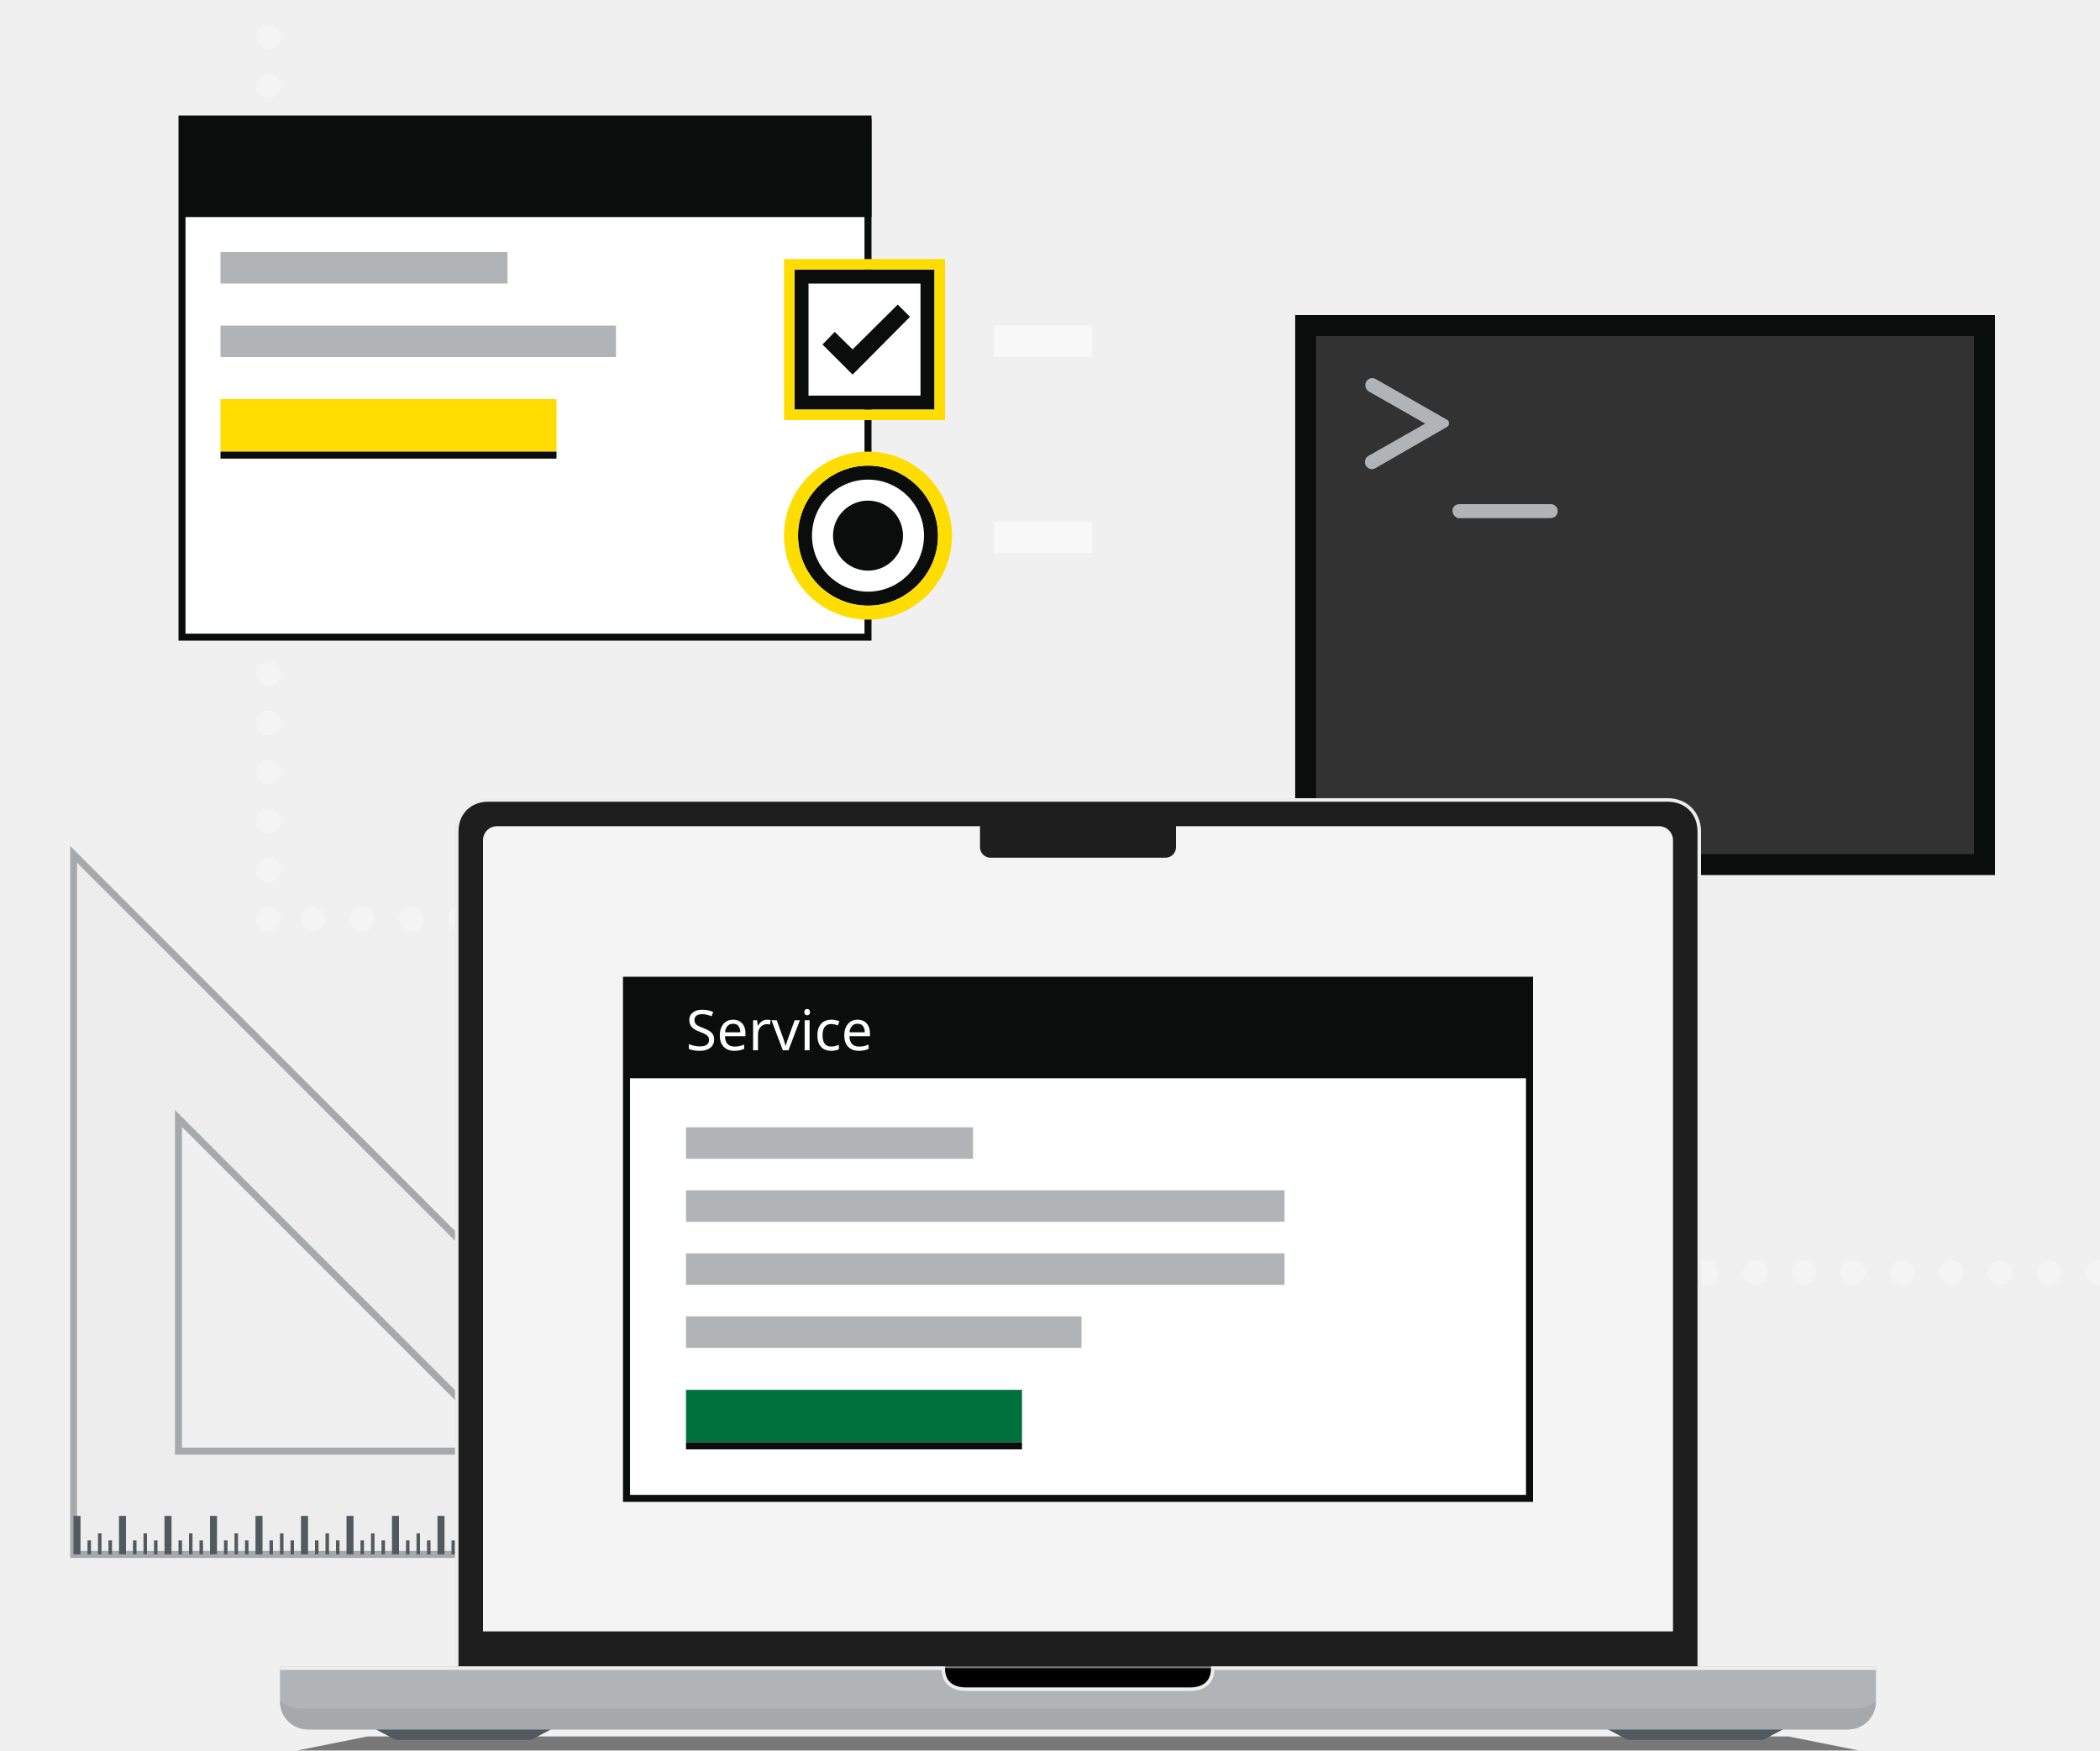
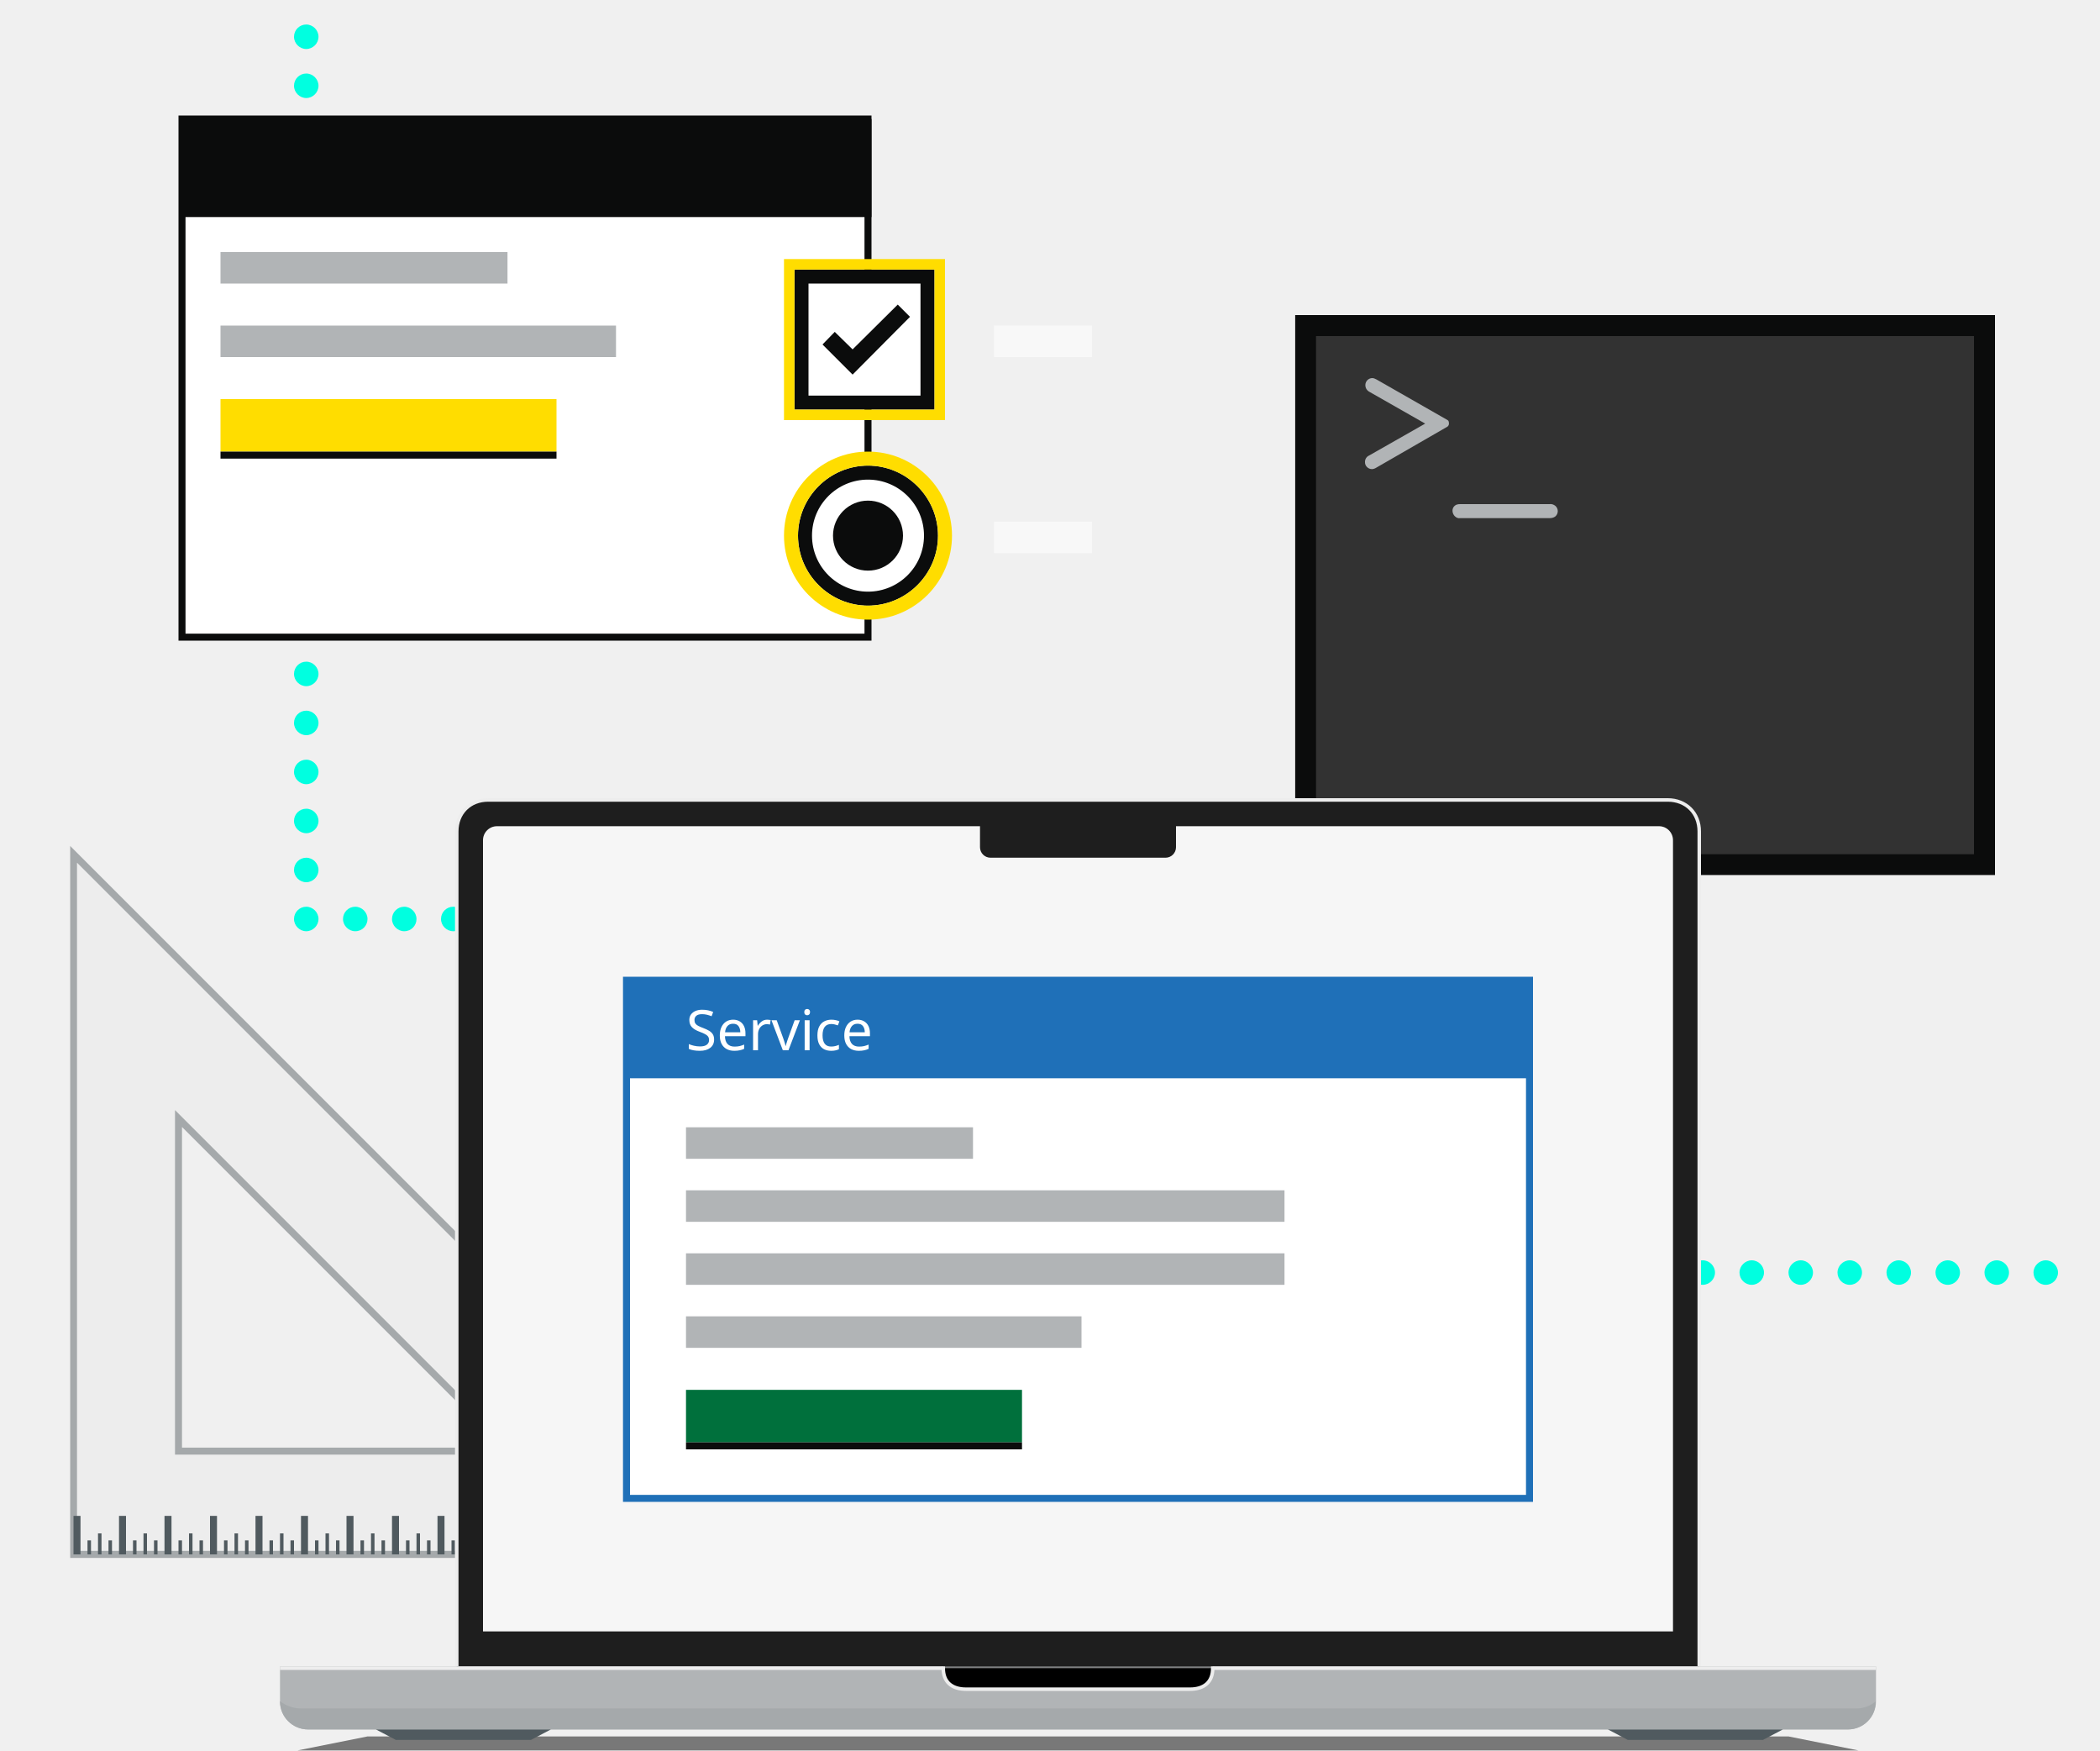
<svg xmlns="http://www.w3.org/2000/svg" xmlns:xlink="http://www.w3.org/1999/xlink" viewBox="0 0 600 500">
  <defs>
    <path id="a" d="M0 139h107a8 8 0 0 1 8 8v13h85V0H0v139Z" />
    <path id="c" d="M0 0h115v210H0z" />
  </defs>
-   <path fill="#FFF" fill-opacity=".3" fill-rule="nonzero" d="M80.2 262.5c0-1.9-1.6-3.5-3.5-3.5a3.5 3.5 0 0 0-3.5 3.5c0 1.9 1.6 3.5 3.5 3.5s3.5-1.6 3.5-3.5Zm0-14c0-1.9-1.6-3.5-3.5-3.5a3.5 3.5 0 0 0-3.5 3.5c0 1.9 1.6 3.5 3.5 3.5s3.5-1.6 3.5-3.5Zm0-14c0-1.9-1.6-3.5-3.5-3.5a3.5 3.5 0 0 0-3.5 3.5c0 1.9 1.6 3.5 3.5 3.5s3.5-1.6 3.5-3.5Zm0-14c0-1.9-1.6-3.5-3.5-3.5a3.5 3.5 0 0 0-3.5 3.5c0 1.9 1.6 3.5 3.5 3.5s3.5-1.6 3.5-3.5Zm0-14c0-1.9-1.6-3.5-3.5-3.5a3.5 3.5 0 0 0-3.5 3.5c0 1.9 1.6 3.5 3.5 3.5s3.5-1.6 3.5-3.5Zm0-14c0-1.9-1.6-3.5-3.5-3.5a3.5 3.5 0 0 0-3.5 3.5c0 1.9 1.6 3.5 3.5 3.5s3.5-1.6 3.5-3.5Zm0-168c0-1.9-1.6-3.5-3.5-3.5a3.5 3.5 0 0 0-3.5 3.5c0 1.9 1.6 3.5 3.5 3.5s3.5-1.6 3.5-3.5Zm0-14c0-1.9-1.6-3.5-3.5-3.5a3.5 3.5 0 0 0-3.5 3.5c0 1.9 1.6 3.5 3.5 3.5s3.5-1.6 3.5-3.5Zm12.8 252c0-1.9-1.6-3.5-3.5-3.5a3.5 3.5 0 0 0-3.5 3.5c0 1.9 1.6 3.5 3.5 3.5 2 0 3.5-1.6 3.5-3.5Zm14 0c0-1.9-1.6-3.5-3.5-3.5a3.5 3.5 0 0 0-3.5 3.5c0 1.9 1.6 3.5 3.5 3.5 2 0 3.5-1.6 3.5-3.5Zm14 0c0-1.9-1.6-3.5-3.5-3.5a3.5 3.5 0 0 0-3.5 3.5c0 1.9 1.6 3.5 3.5 3.5 2 0 3.5-1.6 3.5-3.5Zm14 0c0-1.9-1.6-3.5-3.5-3.5a3.5 3.5 0 0 0-3.5 3.5c0 1.9 1.6 3.5 3.5 3.5 2 0 3.5-1.6 3.5-3.5Zm433 101c0-1.9 1.6-3.5 3.5-3.5s3.5 1.6 3.5 3.5-1.6 3.5-3.5 3.5a3.5 3.5 0 0 1-3.5-3.5Zm14 0c0-1.9 1.6-3.5 3.5-3.5s3.5 1.6 3.5 3.5-1.6 3.5-3.5 3.5a3.5 3.5 0 0 1-3.5-3.5Zm14 0c0-1.9 1.6-3.5 3.5-3.5s3.5 1.6 3.5 3.5-1.6 3.5-3.5 3.5a3.5 3.5 0 0 1-3.5-3.5Zm-42 0c0-1.9 1.6-3.5 3.5-3.5s3.5 1.6 3.5 3.5-1.6 3.5-3.5 3.5a3.5 3.5 0 0 1-3.5-3.5Zm-14 0c0-1.9 1.6-3.5 3.5-3.5s3.5 1.6 3.5 3.5-1.6 3.5-3.5 3.5a3.5 3.5 0 0 1-3.5-3.5Zm-14 0c0-1.9 1.6-3.5 3.5-3.5s3.5 1.6 3.5 3.5-1.6 3.5-3.5 3.5a3.5 3.5 0 0 1-3.5-3.5Zm-14 0c0-1.9 1.6-3.5 3.5-3.5s3.5 1.6 3.5 3.5-1.6 3.5-3.5 3.5a3.5 3.5 0 0 1-3.5-3.5Zm-14 0c0-1.9 1.6-3.5 3.5-3.5s3.5 1.6 3.5 3.5-1.6 3.5-3.5 3.5a3.5 3.5 0 0 1-3.5-3.5Zm-14 0c0-1.9 1.6-3.5 3.5-3.5s3.5 1.6 3.5 3.5-1.6 3.5-3.5 3.5a3.5 3.5 0 0 1-3.5-3.5Z" />
+   <path fill="#00FFE0" fill-rule="nonzero" d="M91 262.5c0-1.9-1.6-3.5-3.5-3.5a3.5 3.5 0 0 0-3.5 3.5c0 1.9 1.6 3.5 3.5 3.5s3.5-1.6 3.5-3.5Zm0-14c0-1.9-1.6-3.5-3.5-3.5a3.5 3.5 0 0 0-3.5 3.5c0 1.9 1.6 3.5 3.5 3.5s3.5-1.6 3.5-3.5Zm0-14c0-1.9-1.6-3.5-3.5-3.5a3.5 3.5 0 0 0-3.5 3.5c0 1.9 1.6 3.5 3.5 3.5s3.5-1.6 3.5-3.5Zm0-14c0-1.9-1.6-3.5-3.5-3.5a3.5 3.5 0 0 0-3.5 3.5c0 1.9 1.6 3.5 3.5 3.5s3.5-1.6 3.5-3.5Zm0-14c0-1.9-1.6-3.5-3.5-3.5a3.5 3.5 0 0 0-3.5 3.5c0 1.9 1.6 3.5 3.5 3.5s3.5-1.6 3.5-3.5Zm0-14c0-1.9-1.6-3.5-3.5-3.5a3.5 3.5 0 0 0-3.5 3.5c0 1.9 1.6 3.5 3.5 3.5s3.5-1.6 3.5-3.5Zm0-168c0-1.9-1.6-3.5-3.5-3.5a3.5 3.5 0 0 0-3.5 3.5c0 1.9 1.6 3.5 3.5 3.5s3.5-1.6 3.5-3.5Zm0-14C91 8.6 89.4 7 87.5 7a3.5 3.5 0 0 0-3.5 3.5c0 1.9 1.6 3.5 3.5 3.5s3.5-1.6 3.5-3.5Zm14 252c0-1.9-1.6-3.5-3.5-3.5a3.5 3.5 0 0 0-3.5 3.5c0 1.9 1.6 3.5 3.5 3.5 2 0 3.5-1.6 3.5-3.5Zm14 0c0-1.9-1.6-3.5-3.5-3.5a3.5 3.5 0 0 0-3.5 3.5c0 1.9 1.6 3.5 3.5 3.5 2 0 3.5-1.6 3.5-3.5Zm14 0c0-1.9-1.6-3.5-3.5-3.5a3.5 3.5 0 0 0-3.5 3.5c0 1.9 1.6 3.5 3.5 3.5 2 0 3.5-1.6 3.5-3.5Zm448 101c0-1.9 1.6-3.5 3.5-3.5s3.5 1.6 3.5 3.5-1.6 3.5-3.5 3.5a3.5 3.5 0 0 1-3.5-3.5Zm-14 0c0-1.9 1.6-3.5 3.5-3.5s3.5 1.6 3.5 3.5-1.6 3.5-3.5 3.5a3.5 3.5 0 0 1-3.5-3.5Zm-14 0c0-1.9 1.6-3.5 3.5-3.5s3.5 1.6 3.5 3.5-1.6 3.5-3.5 3.5a3.5 3.5 0 0 1-3.5-3.5Zm-14 0c0-1.9 1.6-3.5 3.5-3.5s3.5 1.6 3.5 3.5-1.6 3.5-3.5 3.5a3.5 3.5 0 0 1-3.5-3.5Zm-14 0c0-1.9 1.6-3.5 3.5-3.5s3.5 1.6 3.5 3.5-1.6 3.5-3.5 3.5a3.5 3.5 0 0 1-3.5-3.5Zm-14 0c0-1.9 1.6-3.5 3.5-3.5s3.5 1.6 3.5 3.5-1.6 3.5-3.5 3.5a3.5 3.5 0 0 1-3.5-3.5Zm-14 0c0-1.9 1.6-3.5 3.5-3.5s3.5 1.6 3.5 3.5-1.6 3.5-3.5 3.5a3.5 3.5 0 0 1-3.5-3.5Zm-14 0c0-1.9 1.6-3.5 3.5-3.5s3.5 1.6 3.5 3.5-1.6 3.5-3.5 3.5a3.5 3.5 0 0 1-3.5-3.5Z" />
  <g transform="translate(370 90)">
    <mask id="b" fill="#fff">
      <use xlink:href="#a" />
    </mask>
    <g fill-rule="nonzero" mask="url(#b)">
      <path fill="#323232" stroke="#0B0C0C" stroke-width="6" d="M197 3v154H3V3h194Z" />
      <path fill="#B1B4B6" d="M43.6 30 23.3 18.4c-.4-.2-.8-.4-1.2-.4a2 2 0 0 0-2 2c0 .9.5 1.6 1.3 2l15.8 9-16 9.1a2 2 0 0 0-1.2 2c0 1 .9 1.9 2 1.9.4 0 .9-.2 1.2-.4l20.3-11.7c.5-.3.6-1 .4-1.5 0-.2-.2-.3-.3-.4Zm30.8 24.5c-.5-.4-1.1-.6-1.7-.5H47.2c-.6 0-1.2.1-1.6.5-.8.7-.8 2 0 2.9.5.5 1 .7 1.6.6h25.5c.6 0 1.2-.1 1.7-.5a2 2 0 0 0 0-3Z" />
    </g>
  </g>
  <g transform="translate(20 240)">
    <mask id="d" fill="#fff">
      <use xlink:href="#c" />
    </mask>
    <path fill="#EDEDED" stroke="#A5A9AB" stroke-width="2" d="M201 4 1 204V4h200Zm-75 29.5H31v95l95-95Z" mask="url(#d)" transform="matrix(1 0 0 -1 0 208)" />
    <path fill="#505A5F" d="M1 193h2v11H1Zm4 7h1v4H5Zm13 0h1v4h-1Zm13 0h1v4h-1Zm13 0h1v4h-1Zm13 0h1v4h-1Zm13 0h1v4h-1Zm13 0h1v4h-1Zm13 0h1v4h-1Zm13 0h1v4h-1ZM8 198h1v6H8Zm13 0h1v6h-1Zm13 0h1v6h-1Zm13 0h1v6h-1Zm13 0h1v6h-1Zm13 0h1v6h-1Zm13 0h1v6h-1Zm13 0h1v6h-1Zm13 0h1v6h-1Zm-101 2h1v4h-1Zm13 0h1v4h-1Zm13 0h1v4h-1Zm13 0h1v4h-1Zm13 0h1v4h-1Zm13 0h1v4h-1Zm13 0h1v4h-1Zm13 0h1v4h-1Zm13 0h1v4h-1Zm-101-7h2v11h-2Zm13 0h2v11h-2Zm13 0h2v11h-2Zm13 0h2v11h-2Zm13 0h2v11h-2Zm13 0h2v11h-2Zm13 0h2v11h-2Zm13 0h2v11h-2Zm13 0h2v11h-2Z" mask="url(#d)" />
  </g>
-   <path fill="#FFF" d="M138 236h340v230H138z" opacity=".3" />
+   <path fill="#FFF" d="M138 236h340v230H138z" opacity=".4" />
  <path fill="#1E1E1E" fill-rule="nonzero" d="M476.4 228.5c5.6 0 9.1 3.8 9.1 9.8v238.2h-355V238.3c0-6 3.5-9.8 9-9.8h337ZM280 236H142a4 4 0 0 0-4 4v226h340V240a4 4 0 0 0-4-4H336v6a3 3 0 0 1-3 3h-50a3 3 0 0 1-3-3v-6Z" />
  <path fill="#EDEDED" fill-rule="nonzero" d="M486 476h-1V237.5c0-5-3.5-8.5-8.5-8.5h-337c-5 0-8.5 3.5-8.5 8.5V476h-1V237.5c0-5.5 4-9.5 9.5-9.5h337c5.5 0 9.5 4 9.5 9.5V476Z" />
  <path fill="#808283" fill-rule="nonzero" d="M269 476h78v7h-78z" />
  <path fill="#B1B4B6" fill-rule="nonzero" d="M339.5 482.5H276c-5 0-6.5-3-6.5-6.5H80v10a8 8 0 0 0 8 8h440a8 8 0 0 0 8-8v-10H346.5c0 4-2 6.5-7 6.5Z" />
  <path stroke="#EDEDED" d="M536 476.5H346.5c0 4-2.5 6-6.5 6h-64c-4 0-6.5-2-6.5-6H80" />
  <path fill="#A5A9AB" fill-rule="nonzero" d="M80 486v.1a8 8 0 0 0 8 7.9h440a7.9 7.9 0 0 0 7.9-8 8.5 8.5 0 0 1-5.5 2H86c-2.1 0-4.2-.7-5.9-2Z" />
  <path fill="#000" fill-opacity=".5" fill-rule="nonzero" d="M105 496h406l20 4H85z" />
  <path fill="#505A5F" fill-rule="nonzero" d="m107.4 494 5.7 3h38.6l5.7-3zm352 0 5.7 3h38.6l5.7-3z" />
  <path fill="#FFF" fill-rule="nonzero" stroke="#0B0C0C" stroke-width="2" d="M52 34h196v148H52z" />
  <path fill="#0B0C0C" d="M52 34h197v28H52z" />
  <path fill="#B1B4B6" fill-rule="nonzero" d="M63 72h82v9H63v-9Zm0 21h113v9H63v-9Z" />
  <path fill="#FD0" fill-rule="nonzero" d="M63 114h96v15H63z" />
  <path fill="#0B0C0C" fill-rule="nonzero" d="M63 129h96v2H63z" />
  <g fill-rule="nonzero">
    <path fill="#FFF" fill-opacity=".5" d="M284 149h28v9h-28v-9Zm0-56h28v9h-28v-9Z" />
    <g transform="translate(224 129)">
      <circle cx="24" cy="24" r="20" fill="#FFF" />
      <path fill="#0B0C0C" d="M24 8a16 16 0 0 1 16 16 16 16 0 0 1-16 16A16 16 0 0 1 8 24 16 16 0 0 1 24 8m0-4C13 4 4 13 4 24s9 20 20 20 20-9 20-20S35 4 24 4Z" />
      <path fill="#FD0" d="M24 4c11 0 20 9 20 20s-9 20-20 20S4 35 4 24 13 4 24 4m0-4a24 24 0 1 0 0 48 24 24 0 1 0 0-48Z" />
      <circle cx="24" cy="24" r="10" fill="#0B0C0C" />
    </g>
    <path fill="#FFF" d="M229 79h36v36h-36z" />
    <path fill="#0B0C0C" d="M263 81v32h-32V81h32m4-4h-40v40h40V77Z" />
    <path fill="#0B0C0C" d="m260 90.5-3.5-3.5-12.9 12.8-5.1-5-3.5 3.6 8.6 8.6L260 90.5" />
    <path fill="#FD0" d="M267 77v40h-40V77h40m3-3h-46v46h46V74Z" />
  </g>
-   <path fill="#FFF" fill-rule="nonzero" stroke="#0B0C0C" stroke-width="2" d="M179 280h258v148H179z" />
-   <path fill="#0B0C0C" fill-rule="nonzero" d="M179 280h258v28H179z" />
+   <path fill="#FFF" fill-rule="nonzero" stroke="#1F70B8" stroke-width="2" d="M179 280h258v148H179z" />
+   <path fill="#1F70B8" fill-rule="nonzero" d="M179 280h258v28H179z" />
  <text fill="#FFF" font-family="system-ui, sans-serif" font-size="16" transform="translate(180 280)">
    <tspan x="16" y="20">Service</tspan>
  </text>
  <path fill="#B1B4B6" fill-rule="nonzero" d="M196 322h82v9h-82v-9Zm0 18h171v9H196v-9Zm0 18h171v9H196v-9Zm0 18h113v9H196v-9Z" />
  <path fill="#00703C" fill-rule="nonzero" d="M196 397h96v15h-96z" />
  <path fill="#0B0C0C" fill-rule="nonzero" d="M196 412h96v2h-96z" />
</svg>
